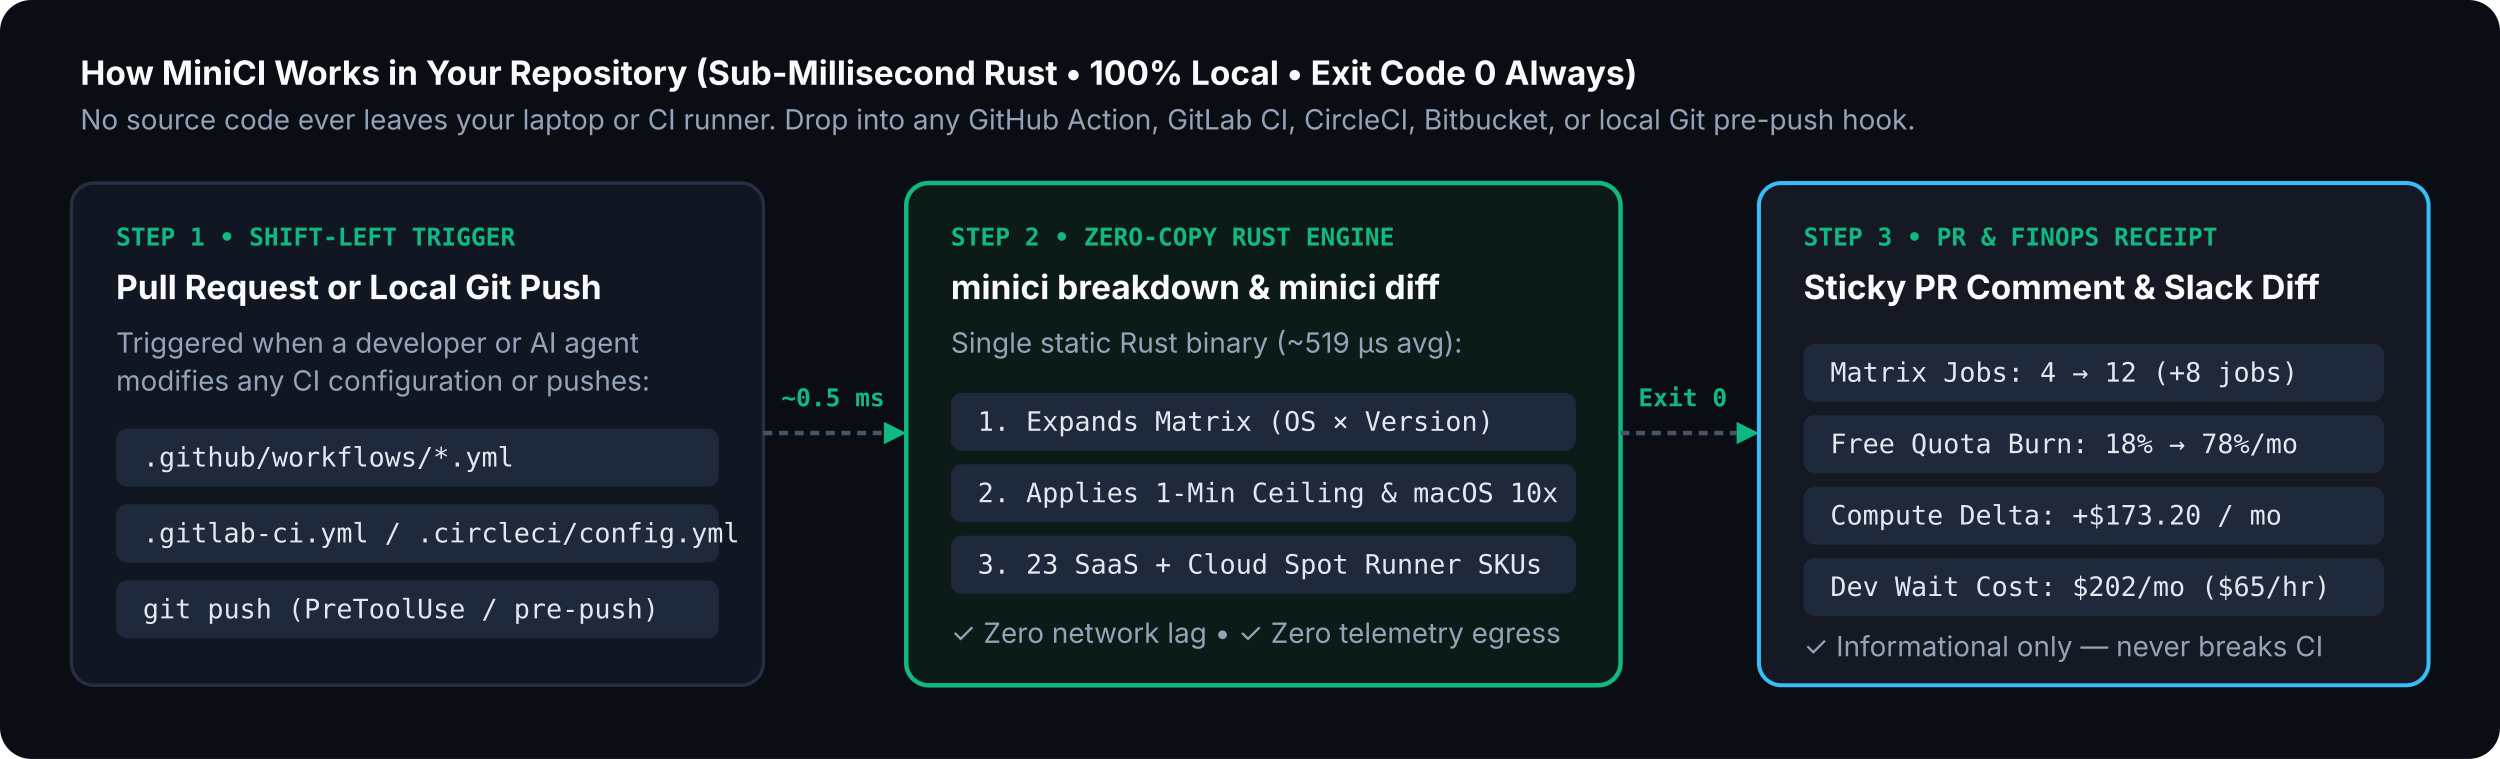
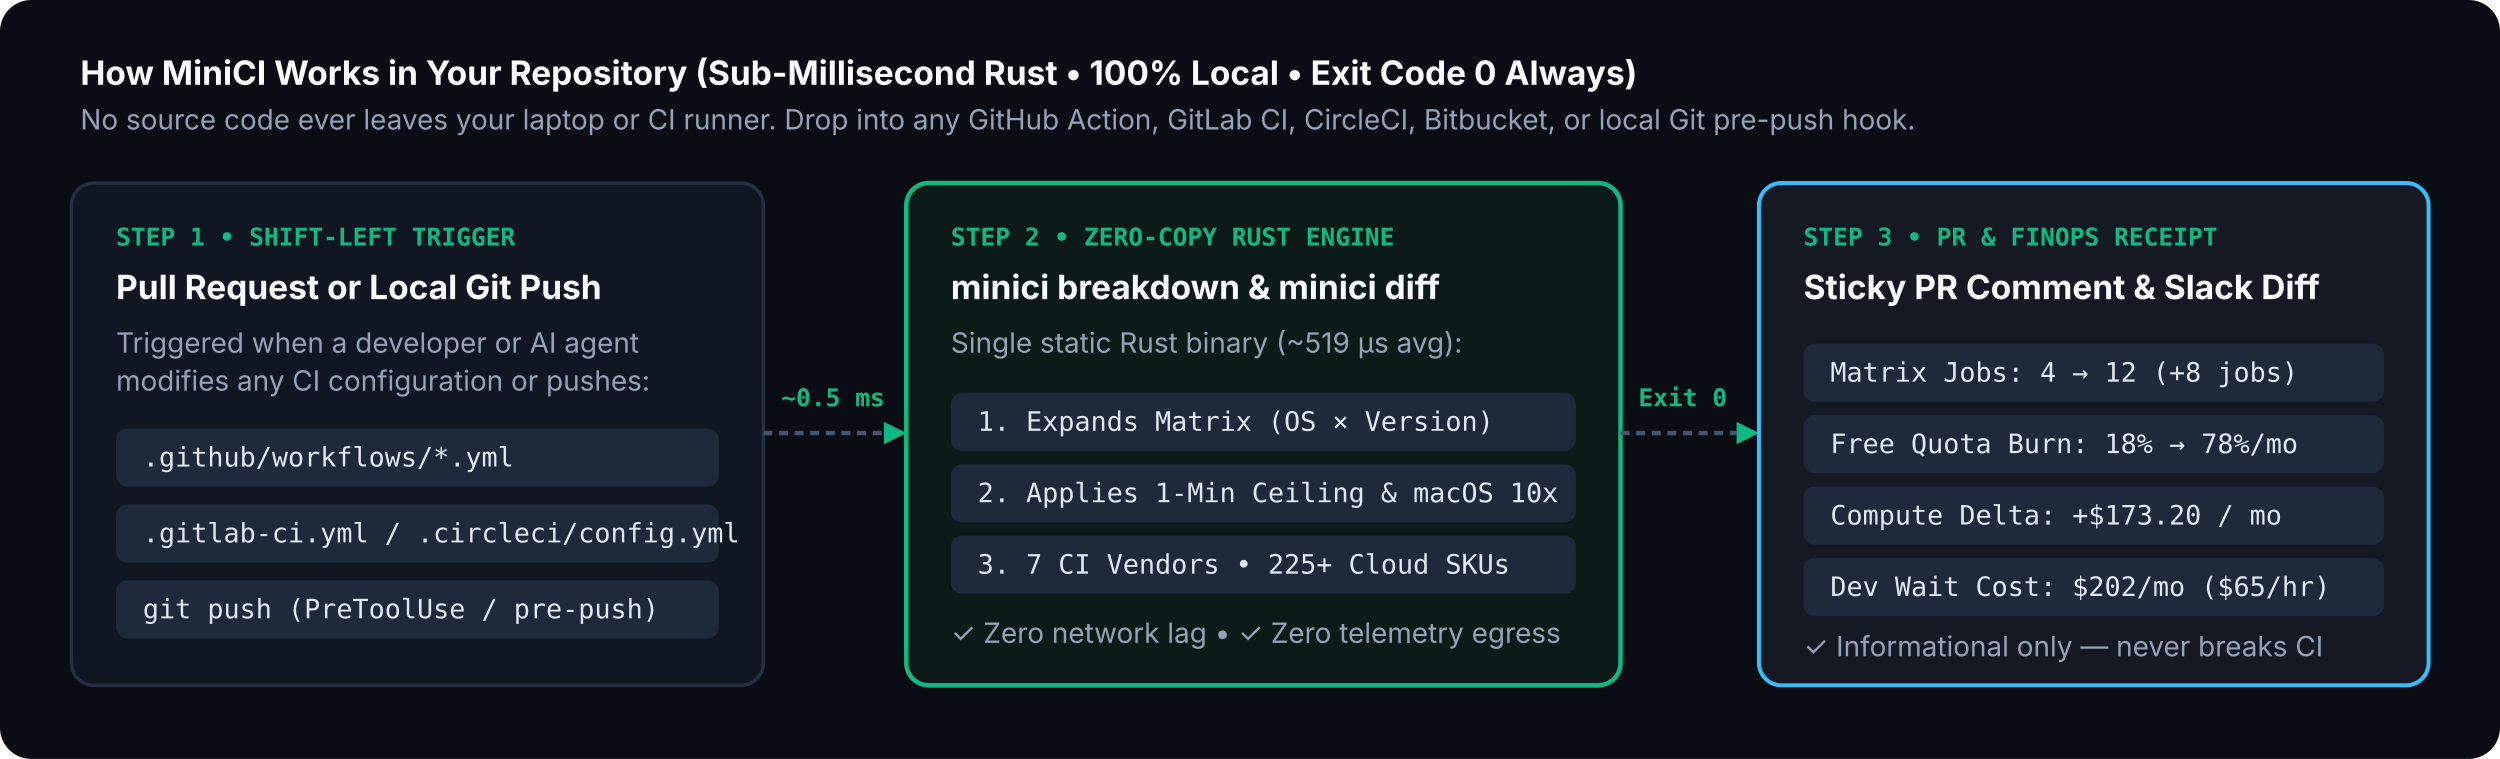
- <svg xmlns="http://www.w3.org/2000/svg" viewBox="0 0 1120 340" width="100%" height="100%" role="img" aria-label="MiniCI Customer Architecture Diagram: How Sub-Millisecond CI Cost Receipts Work">
+ <svg xmlns="http://www.w3.org/2000/svg" viewBox="0 0 1120 340" width="100%" height="100%" role="img" aria-label="MiniCI Architecture Overview: Sub-Millisecond CI/CD Cost &amp; Quota Engine">
  <defs>
    <style>
      .bg { fill: #0a0e14; }
      .box { fill: #111722; stroke: #253042; stroke-width: 1.5; rx: 10; }
      .box-accent { fill: #0d1b18; stroke: #10b981; stroke-width: 2; rx: 10; }
      .box-receipt { fill: #141923; stroke: #38bdf8; stroke-width: 1.8; rx: 10; }
      .title { font-family: -apple-system, BlinkMacSystemFont, "Segoe UI", Inter, sans-serif; font-size: 15px; font-weight: 700; fill: #f8fafc; }
      .step-tag { font-family: ui-monospace, SFMono-Regular, Menlo, monospace; font-size: 11px; font-weight: 600; fill: #10b981; }
      .sub { font-family: -apple-system, BlinkMacSystemFont, "Segoe UI", Inter, sans-serif; font-size: 12.5px; fill: #94a3b8; }
      .mono { font-family: ui-monospace, SFMono-Regular, Menlo, monospace; font-size: 12px; fill: #e2e8f0; }
      .pill { fill: #1e293b; rx: 5; }
      .arrow { stroke: #475569; stroke-width: 2; fill: none; stroke-dasharray: 4 3; }
      .arrow-head { fill: #10b981; }
    </style>
  </defs>
  <rect class="bg" width="1120" height="340" rx="14" />
  <text x="36" y="38" class="title" font-size="16">How MiniCI Works in Your Repository (Sub-Millisecond Rust • 100% Local • Exit Code 0 Always)</text>
  <text x="36" y="58" class="sub">No source code ever leaves your laptop or CI runner. Drop into any GitHub Action, GitLab CI, CircleCI, Bitbucket, or local Git pre-push hook.</text>
  <rect class="box" x="32" y="82" width="310" height="225" />
  <text x="52" y="110" class="step-tag">STEP 1 • SHIFT-LEFT TRIGGER</text>
  <text x="52" y="134" class="title">Pull Request or Local Git Push</text>
  <text x="52" y="158" class="sub">Triggered when a developer or AI agent</text>
  <text x="52" y="175" class="sub">modifies any CI configuration or pushes:</text>
  <rect class="pill" x="52" y="192" width="270" height="26" />
  <text x="64" y="209" class="mono">.github/workflows/*.yml</text>
  <rect class="pill" x="52" y="226" width="270" height="26" />
  <text x="64" y="243" class="mono">.gitlab-ci.yml / .circleci/config.yml</text>
  <rect class="pill" x="52" y="260" width="270" height="26" />
  <text x="64" y="277" class="mono">git push (PreToolUse / pre-push)</text>
  <line x1="342" y1="194" x2="396" y2="194" class="arrow" />
  <polygon points="396,189 406,194 396,199" class="arrow-head" />
  <text x="350" y="182" class="step-tag">~0.5 ms</text>
  <rect class="box-accent" x="406" y="82" width="320" height="225" />
  <text x="426" y="110" class="step-tag">STEP 2 • ZERO-COPY RUST ENGINE</text>
  <text x="426" y="134" class="title">minici breakdown &amp; minici diff</text>
  <text x="426" y="158" class="sub">Single static Rust binary (~519 µs avg):</text>
  <rect class="pill" x="426" y="176" width="280" height="26" />
  <text x="438" y="193" class="mono">1. Expands Matrix (OS × Version)</text>
  <rect class="pill" x="426" y="208" width="280" height="26" />
  <text x="438" y="225" class="mono">2. Applies 1-Min Ceiling &amp; macOS 10x</text>
  <rect class="pill" x="426" y="240" width="280" height="26" />
-   <text x="438" y="257" class="mono">3. 23 SaaS + Cloud Spot Runner SKUs</text>
+   <text x="438" y="257" class="mono">3. 7 CI Vendors • 225+ Cloud SKUs</text>
  <text x="426" y="288" class="sub" fill="#10b981">✓ Zero network lag • ✓ Zero telemetry egress</text>
  <line x1="726" y1="194" x2="778" y2="194" class="arrow" />
  <polygon points="778,189 788,194 778,199" class="arrow-head" />
  <text x="734" y="182" class="step-tag">Exit 0</text>
  <rect class="box-receipt" x="788" y="82" width="300" height="225" />
  <text x="808" y="110" class="step-tag" fill="#38bdf8">STEP 3 • PR &amp; FINOPS RECEIPT</text>
  <text x="808" y="134" class="title">Sticky PR Comment &amp; Slack Diff</text>
  <rect class="pill" x="808" y="154" width="260" height="26" />
  <text x="820" y="171" class="mono">Matrix Jobs: 4 → 12 (+8 jobs)</text>
  <rect class="pill" x="808" y="186" width="260" height="26" />
  <text x="820" y="203" class="mono">Free Quota Burn: 18% → 78%/mo</text>
  <rect class="pill" x="808" y="218" width="260" height="26" />
  <text x="820" y="235" class="mono">Compute Delta: +$173.20 / mo</text>
  <rect class="pill" x="808" y="250" width="260" height="26" />
  <text x="820" y="267" class="mono">Dev Wait Cost: $202/mo ($65/hr)</text>
  <text x="808" y="294" class="sub" fill="#38bdf8">✓ Informational only — never breaks CI</text>
</svg>
